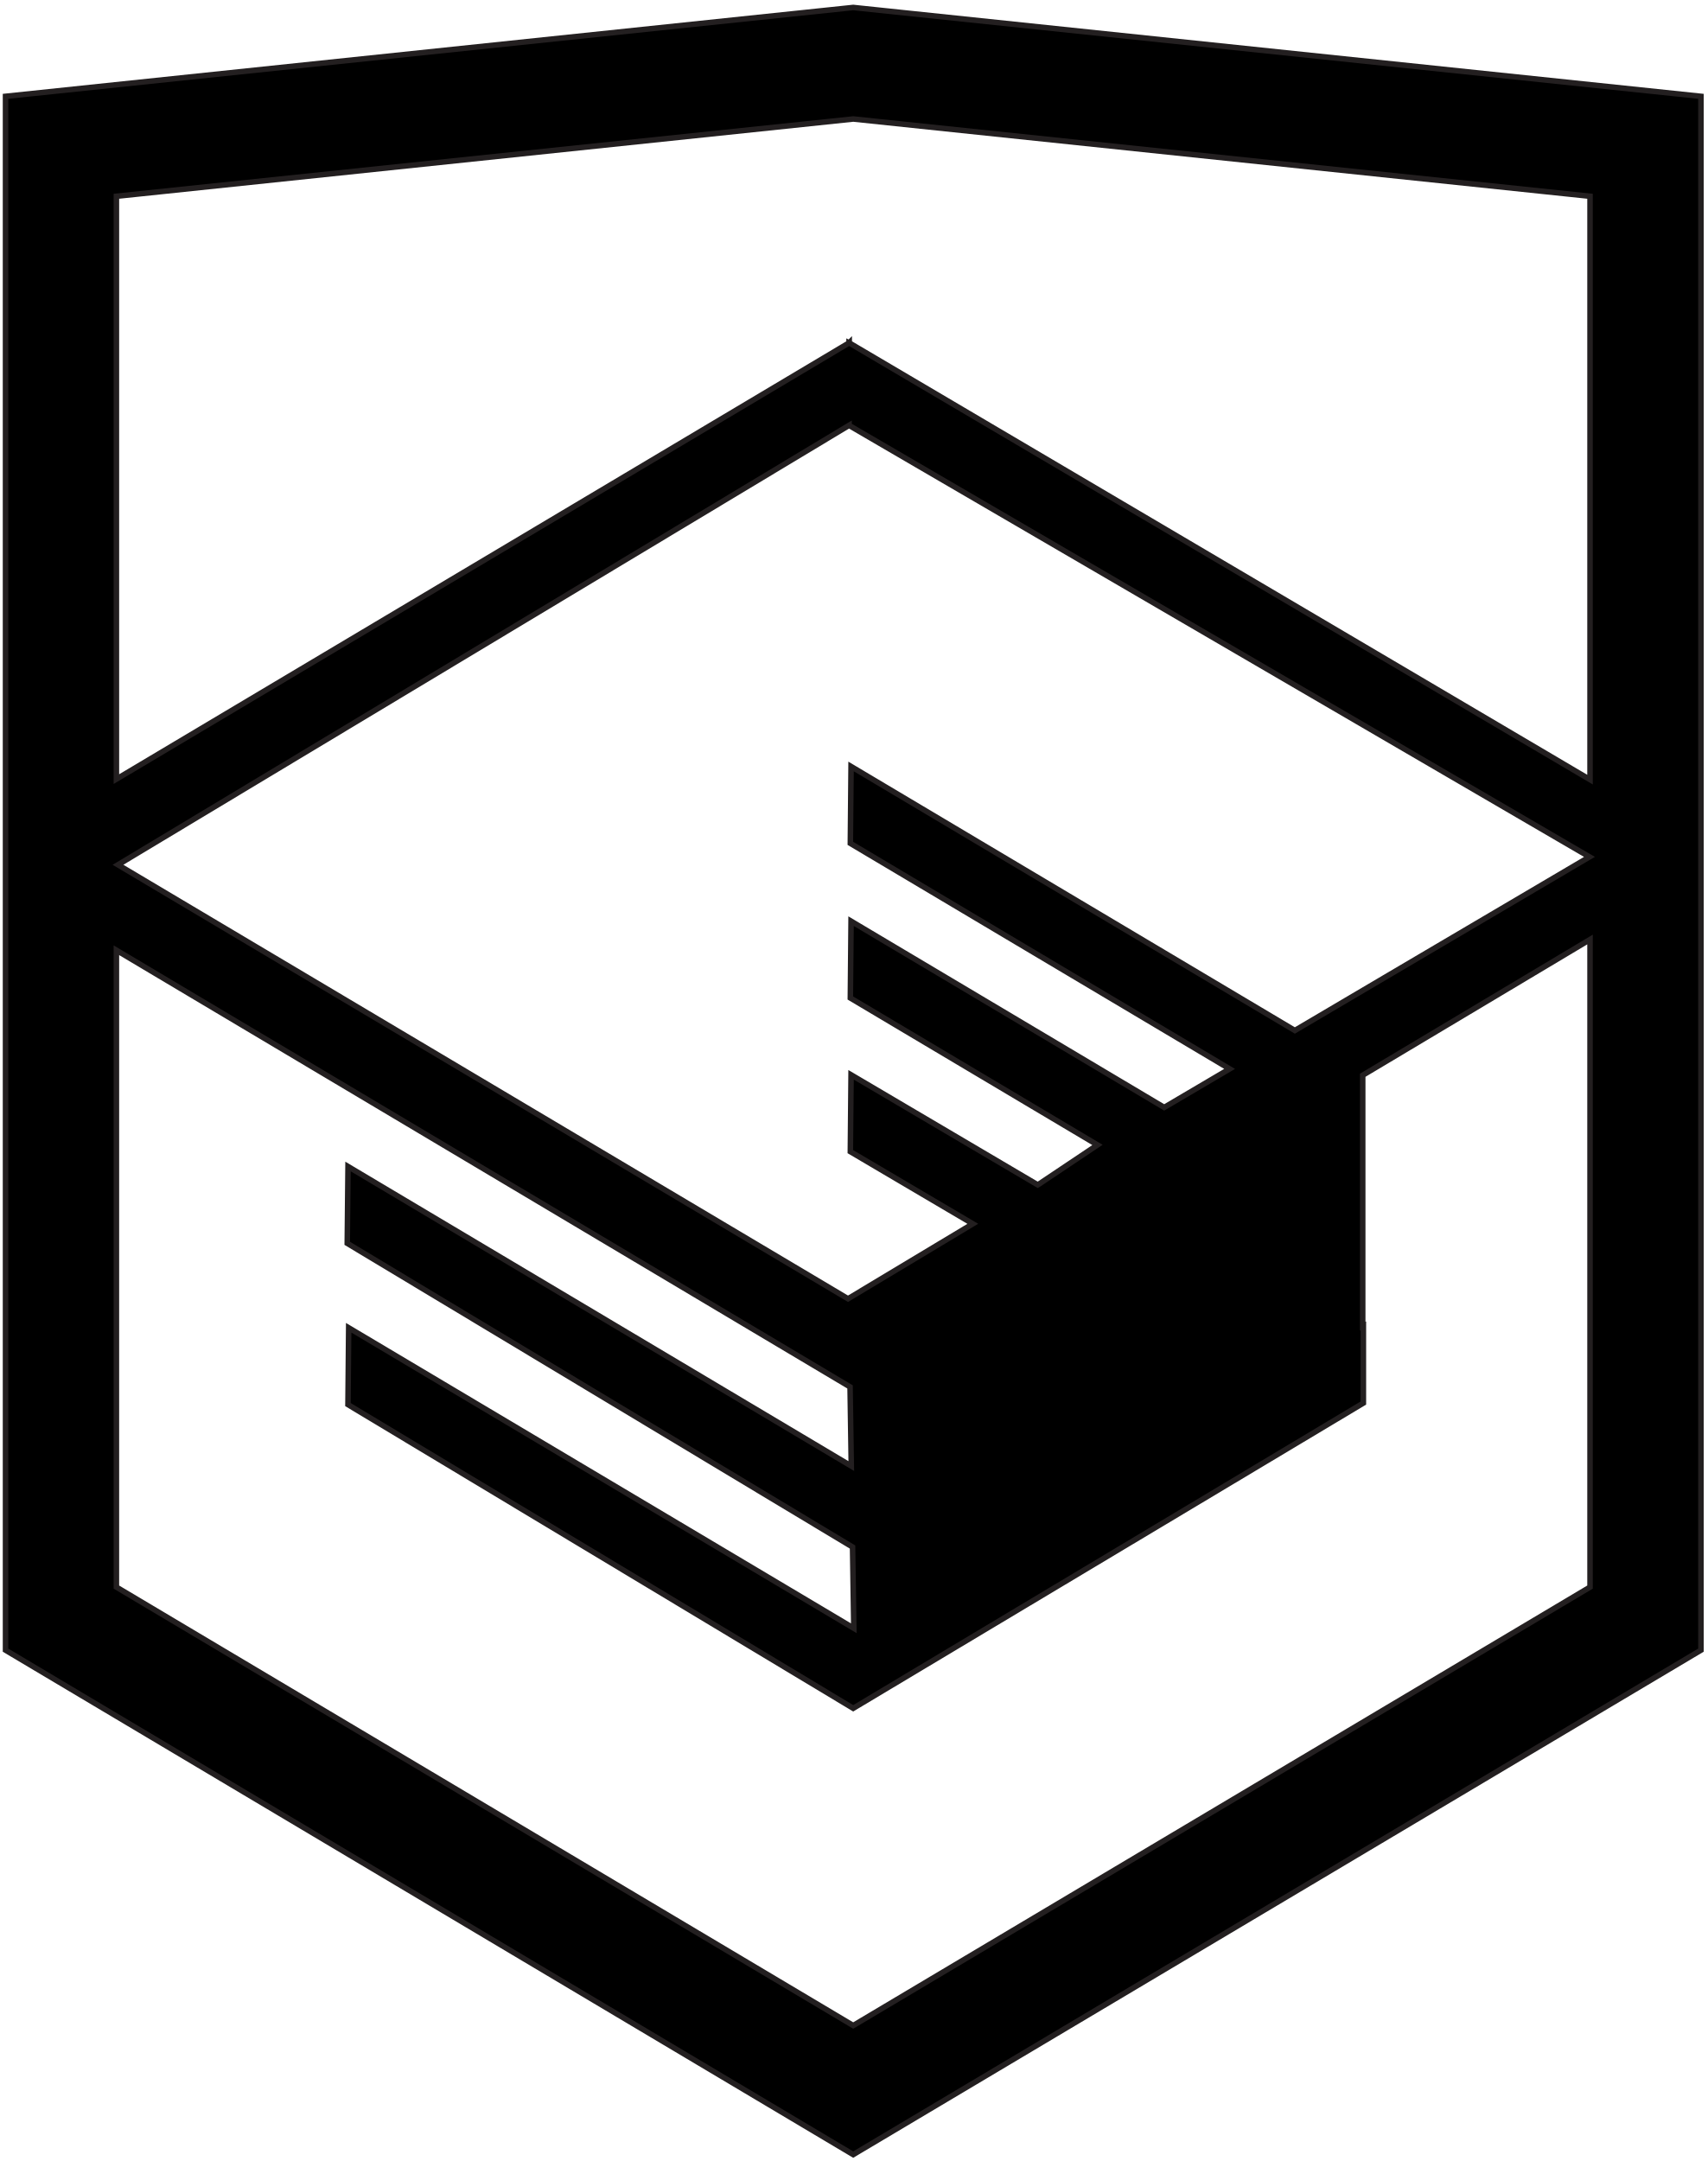
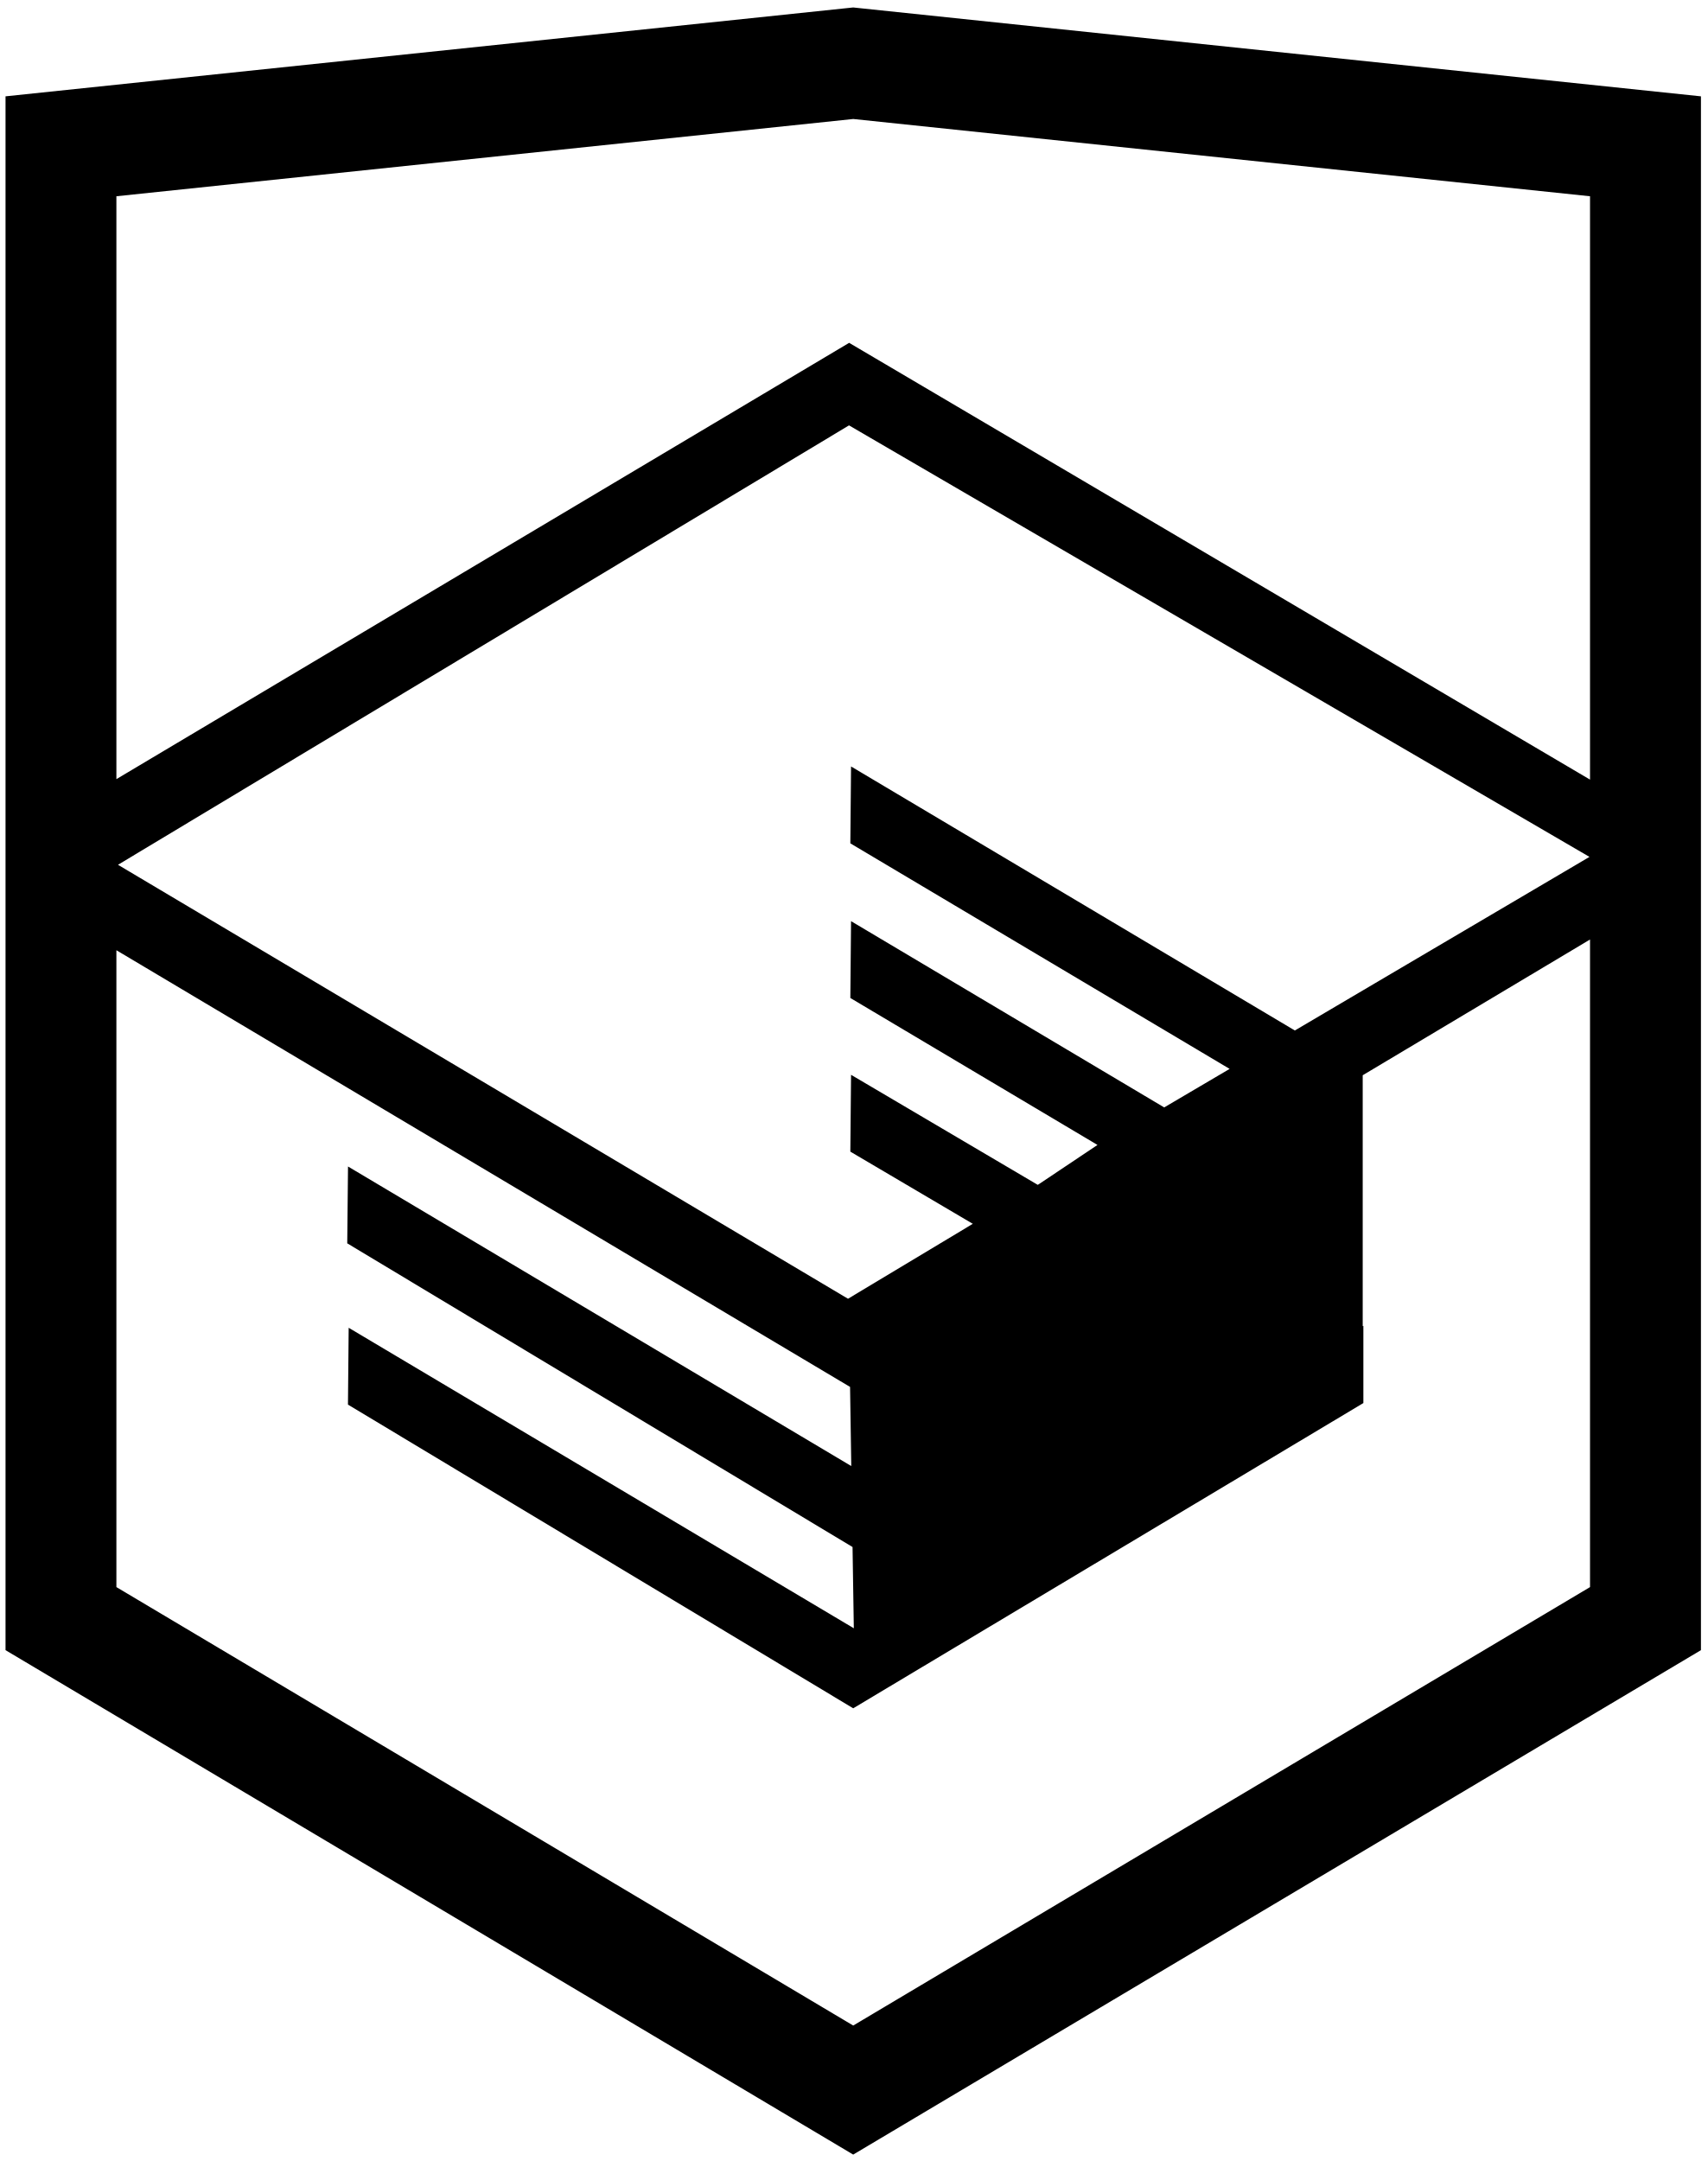
- <svg xmlns="http://www.w3.org/2000/svg" viewBox="0 0 309 391" width="309" height="391">
-   <defs>
-     <clipPath clipPathUnits="userSpaceOnUse" id="cp1">
-       <path d="M0 0L309 0L309 391L0 391Z" />
-     </clipPath>
-   </defs>
-   <style>tspan { white-space:pre }.shp0 { fill: #000000;stroke: #231f20 } </style>
-   <g clip-path="url(#cp1)">
-     <path fill-rule="evenodd" class="shp0" d="M307.77 17.43L307.77 298.57L154.38 389.84L1 298.57L1 17.43L154.38 1.35L155.99 1.52L307.77 17.43ZM153.63 76.97L153.63 76.96L21.35 156.47L153.44 234.99L176.02 221.43L153.86 208.37L153.99 194.47L187.77 214.38L188.03 214.22L198.58 207.16L153.86 180.57L153.99 166.67L210.65 200.37L220.4 194.63L221.88 193.76L222.49 193.4L153.86 152.59L153.99 138.68L234.29 186.45L251.12 176.53L287.6 155.04L153.63 76.97ZM287.7 169.99L246.57 194.55L246.57 239.96L246.69 239.9L246.69 253.86L154.38 309.09L62.96 254.14L63.09 240.24L154.49 294.61L154.26 279.91L62.83 224.96L62.97 211.06L154.03 265.26L153.81 250.94L21.06 171.93L21.06 287.16L154.38 366.49L287.7 287.16L287.7 169.99ZM287.7 35.51L154.39 21.53L21.06 35.51L21.06 140.97L153.63 62.04L153.63 62.02L153.65 62.03L153.66 62.02L153.66 62.04L287.7 141.06L287.7 35.51Z" />
-   </g>
+ <svg viewBox="0 0 309 391" width="309" height="391">
+   <path d="M307.77 17.43L307.77 298.57L154.38 389.84L1 298.57L1 17.43L154.38 1.35L155.99 1.52L307.77 17.43ZM153.63 76.97L153.63 76.96L21.35 156.47L153.44 234.99L176.02 221.43L153.86 208.37L153.99 194.47L187.77 214.38L188.03 214.22L198.58 207.16L153.86 180.57L153.99 166.67L210.65 200.37L220.4 194.63L221.88 193.76L222.49 193.4L153.86 152.59L153.99 138.68L234.29 186.45L251.12 176.53L287.6 155.04L153.63 76.97ZM287.7 169.99L246.57 194.55L246.57 239.96L246.69 239.9L246.69 253.86L154.38 309.09L62.96 254.14L63.09 240.24L154.49 294.61L154.26 279.91L62.83 224.96L62.97 211.06L154.03 265.26L153.81 250.94L21.06 171.93L21.06 287.16L154.38 366.49L287.7 287.16L287.7 169.99ZM287.7 35.51L154.39 21.53L21.06 35.51L21.06 140.97L153.63 62.04L153.63 62.02L153.65 62.03L153.66 62.02L153.66 62.04L287.7 141.06L287.7 35.51Z" />
</svg>
